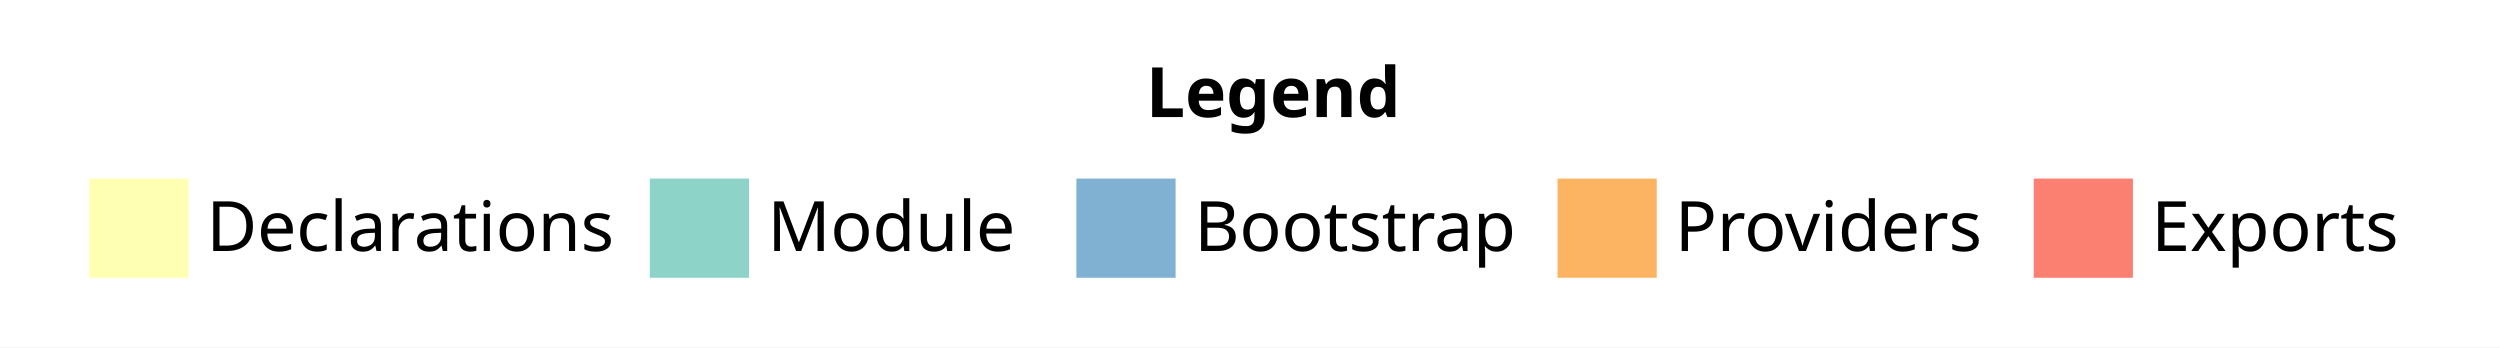
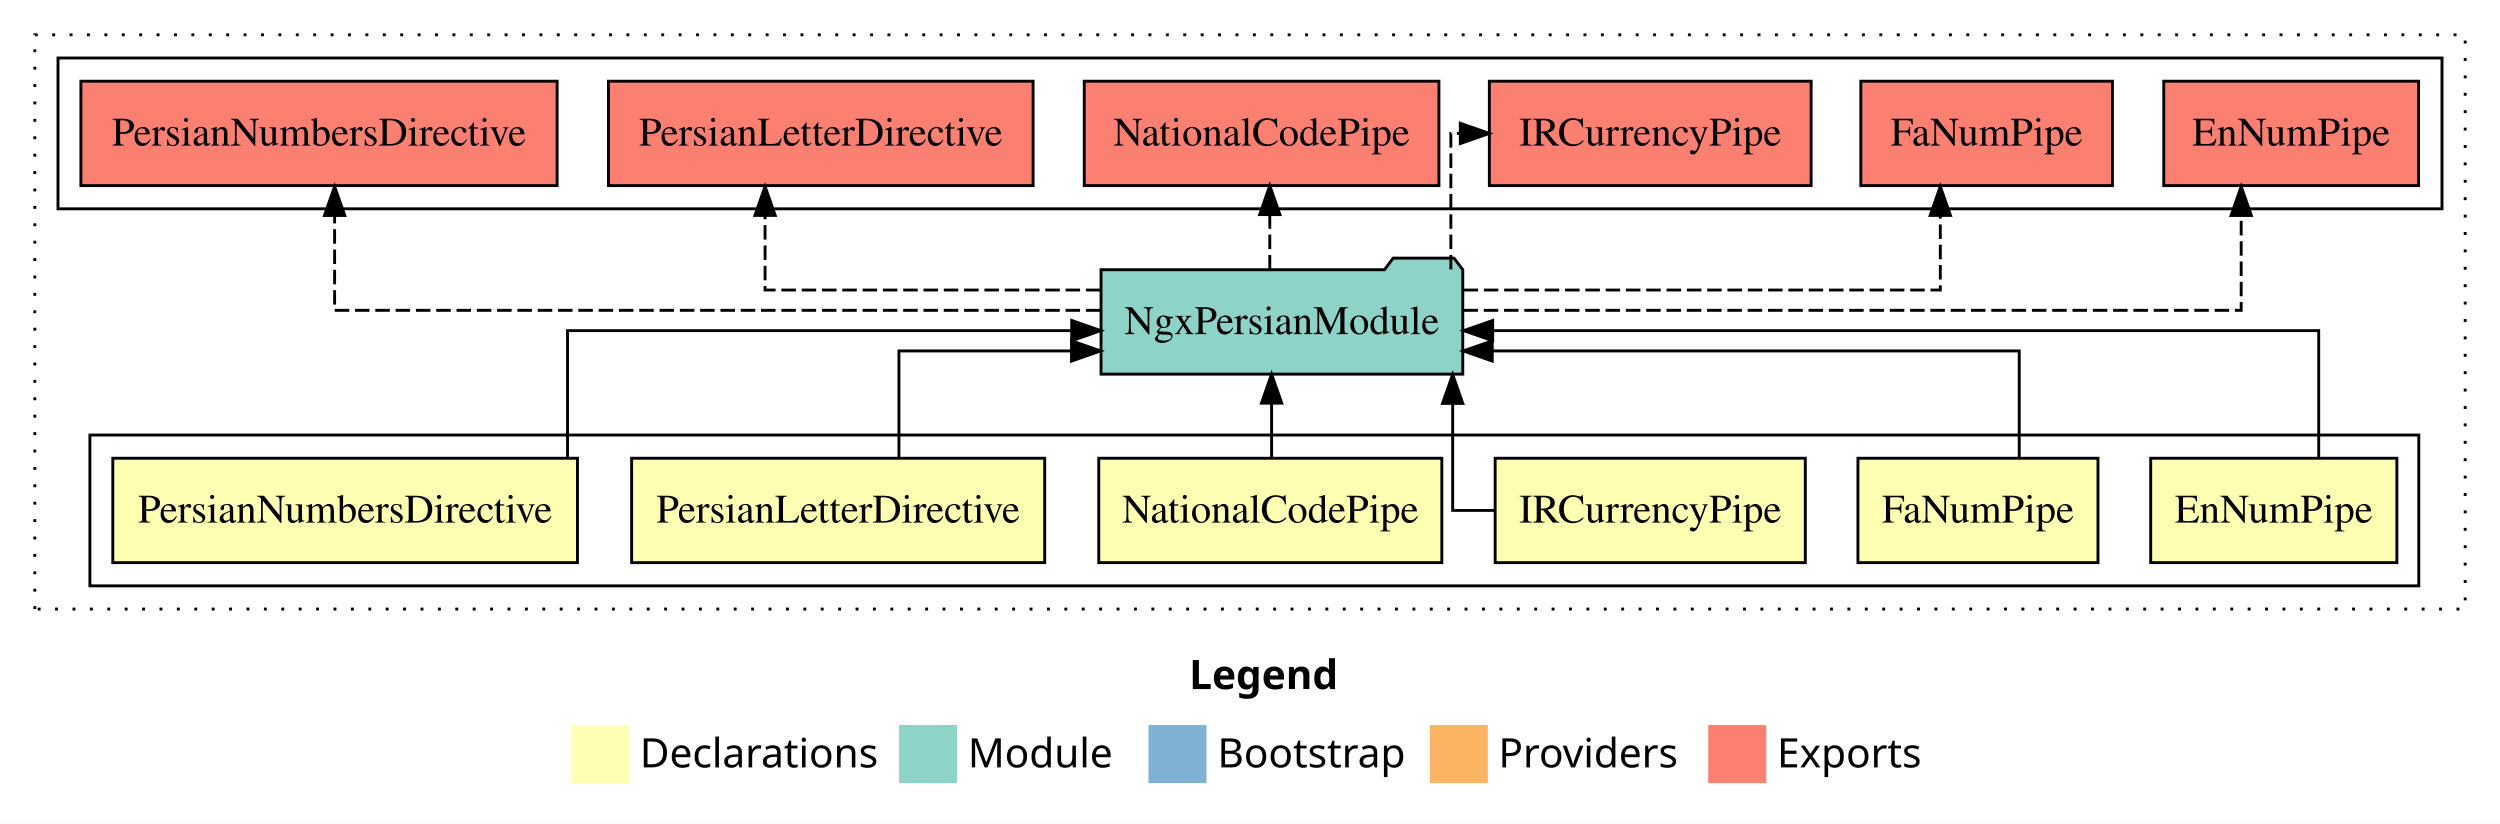
- <svg xmlns="http://www.w3.org/2000/svg" width="504pt" height="70pt" viewBox="0.00 0.00 504.00 70.00">
-   <g id="graph0" class="graph" transform="scale(1 1) rotate(0) translate(4 66)">
-     <polygon fill="#ffffff" stroke="transparent" points="-4,4 -4,-66 500,-66 500,4 -4,4" />
-     <text text-anchor="start" x="227.009" y="-42.4" font-family="sans-serif" font-weight="bold" font-size="14.00" fill="#000000">Legend</text>
-     <polygon fill="#ffffb3" stroke="transparent" points="14,-10 14,-30 34,-30 34,-10 14,-10" />
-     <text text-anchor="start" x="37.629" y="-15.4" font-family="sans-serif" font-size="14.00" fill="#000000">  Declarations</text>
-     <polygon fill="#8dd3c7" stroke="transparent" points="127,-10 127,-30 147,-30 147,-10 127,-10" />
-     <text text-anchor="start" x="150.725" y="-15.4" font-family="sans-serif" font-size="14.00" fill="#000000">  Module</text>
-     <polygon fill="#80b1d3" stroke="transparent" points="213,-10 213,-30 233,-30 233,-10 213,-10" />
-     <text text-anchor="start" x="236.781" y="-15.4" font-family="sans-serif" font-size="14.00" fill="#000000">  Bootstrap</text>
-     <polygon fill="#fdb462" stroke="transparent" points="310,-10 310,-30 330,-30 330,-10 310,-10" />
-     <text text-anchor="start" x="333.673" y="-15.4" font-family="sans-serif" font-size="14.00" fill="#000000">  Providers</text>
-     <polygon fill="#fb8072" stroke="transparent" points="406,-10 406,-30 426,-30 426,-10 406,-10" />
-     <text text-anchor="start" x="429.726" y="-15.4" font-family="sans-serif" font-size="14.00" fill="#000000">  Exports</text>
+ <svg xmlns="http://www.w3.org/2000/svg" width="862pt" height="284pt" viewBox="0.00 0.00 862.00 284.00">
+   <g id="graph0" class="graph" transform="scale(1 1) rotate(0) translate(4 280)">
+     <polygon fill="#ffffff" stroke="transparent" points="-4,4 -4,-280 858,-280 858,4 -4,4" />
+     <text text-anchor="start" x="406.009" y="-42.4" font-family="sans-serif" font-weight="bold" font-size="14.00" fill="#000000">Legend</text>
+     <polygon fill="#ffffb3" stroke="transparent" points="193,-10 193,-30 213,-30 213,-10 193,-10" />
+     <text text-anchor="start" x="216.629" y="-15.4" font-family="sans-serif" font-size="14.00" fill="#000000">  Declarations</text>
+     <polygon fill="#8dd3c7" stroke="transparent" points="306,-10 306,-30 326,-30 326,-10 306,-10" />
+     <text text-anchor="start" x="329.725" y="-15.4" font-family="sans-serif" font-size="14.00" fill="#000000">  Module</text>
+     <polygon fill="#80b1d3" stroke="transparent" points="392,-10 392,-30 412,-30 412,-10 392,-10" />
+     <text text-anchor="start" x="415.781" y="-15.4" font-family="sans-serif" font-size="14.00" fill="#000000">  Bootstrap</text>
+     <polygon fill="#fdb462" stroke="transparent" points="489,-10 489,-30 509,-30 509,-10 489,-10" />
+     <text text-anchor="start" x="512.673" y="-15.4" font-family="sans-serif" font-size="14.00" fill="#000000">  Providers</text>
+     <polygon fill="#fb8072" stroke="transparent" points="585,-10 585,-30 605,-30 605,-10 585,-10" />
+     <text text-anchor="start" x="608.726" y="-15.4" font-family="sans-serif" font-size="14.00" fill="#000000">  Exports</text>
+     <g id="clust1" class="cluster">
+       <polygon fill="none" stroke="#000000" stroke-dasharray="1,5" points="8,-70 8,-268 846,-268 846,-70 8,-70" />
+     </g>
+     <g id="clust2" class="cluster">
+       <polygon fill="none" stroke="#000000" points="27,-78 27,-130 830,-130 830,-78 27,-78" />
+     </g>
+     <g id="clust10" class="cluster">
+       <polygon fill="none" stroke="#000000" points="16,-208 16,-260 838,-260 838,-208 16,-208" />
+     </g>
+     <g id="node1" class="node">
+       <polygon fill="#ffffb3" stroke="#000000" points="822.439,-122 737.561,-122 737.561,-86 822.439,-86 822.439,-122" />
+       <text text-anchor="middle" x="780" y="-99.8" font-family="Times,serif" font-size="14.00" fill="#000000">EnNumPipe</text>
+     </g>
+     <g id="node7" class="node">
+       <polygon fill="#8dd3c7" stroke="#000000" points="500.364,-187 497.364,-191 476.364,-191 473.364,-187 375.636,-187 375.636,-151 500.364,-151 500.364,-187" />
+       <text text-anchor="middle" x="438" y="-164.8" font-family="Times,serif" font-size="14.00" fill="#000000">NgxPersianModule</text>
+     </g>
+     <g id="edge1" class="edge">
+       <path fill="none" stroke="#000000" d="M795.49,-122.267C795.49,-140.555 795.49,-166 795.49,-166 795.49,-166 510.679,-166 510.679,-166" />
+       <polygon fill="#000000" stroke="#000000" points="510.679,-162.5 500.679,-166 510.679,-169.5 510.679,-162.5" />
+     </g>
+     <g id="node2" class="node">
+       <polygon fill="#ffffb3" stroke="#000000" points="719.382,-122 636.618,-122 636.618,-86 719.382,-86 719.382,-122" />
+       <text text-anchor="middle" x="678" y="-99.8" font-family="Times,serif" font-size="14.00" fill="#000000">FaNumPipe</text>
+     </g>
+     <g id="edge2" class="edge">
+       <path fill="none" stroke="#000000" d="M692.23,-122.009C692.23,-138.049 692.23,-159 692.23,-159 692.23,-159 510.517,-159 510.517,-159" />
+       <polygon fill="#000000" stroke="#000000" points="510.517,-155.5 500.517,-159 510.517,-162.5 510.517,-155.5" />
+     </g>
+     <g id="node3" class="node">
+       <polygon fill="#ffffb3" stroke="#000000" points="618.472,-122 511.528,-122 511.528,-86 618.472,-86 618.472,-122" />
+       <text text-anchor="middle" x="565" y="-99.8" font-family="Times,serif" font-size="14.00" fill="#000000">IRCurrencyPipe</text>
+     </g>
+     <g id="edge3" class="edge">
+       <path fill="none" stroke="#000000" d="M511.325,-104C502.882,-104 496.878,-104 496.878,-104 496.878,-104 496.878,-140.894 496.878,-140.894" />
+       <polygon fill="#000000" stroke="#000000" points="493.378,-140.894 496.878,-150.894 500.378,-140.894 493.378,-140.894" />
+     </g>
+     <g id="node4" class="node">
+       <polygon fill="#ffffb3" stroke="#000000" points="493.147,-122 374.853,-122 374.853,-86 493.147,-86 493.147,-122" />
+       <text text-anchor="middle" x="434" y="-99.8" font-family="Times,serif" font-size="14.00" fill="#000000">NationalCodePipe</text>
+     </g>
+     <g id="edge4" class="edge">
+       <path fill="none" stroke="#000000" d="M434.446,-122.106C434.446,-122.106 434.446,-140.991 434.446,-140.991" />
+       <polygon fill="#000000" stroke="#000000" points="430.946,-140.991 434.446,-150.991 437.946,-140.991 430.946,-140.991" />
+     </g>
+     <g id="node5" class="node">
+       <polygon fill="#ffffb3" stroke="#000000" points="356.214,-122 213.786,-122 213.786,-86 356.214,-86 356.214,-122" />
+       <text text-anchor="middle" x="285" y="-99.8" font-family="Times,serif" font-size="14.00" fill="#000000">PersianLetterDirective</text>
+     </g>
+     <g id="edge5" class="edge">
+       <path fill="none" stroke="#000000" d="M305.952,-122.009C305.952,-138.049 305.952,-159 305.952,-159 305.952,-159 365.457,-159 365.457,-159" />
+       <polygon fill="#000000" stroke="#000000" points="365.457,-162.5 375.457,-159 365.456,-155.5 365.457,-162.5" />
+     </g>
+     <g id="node6" class="node">
+       <polygon fill="#ffffb3" stroke="#000000" points="195.108,-122 34.892,-122 34.892,-86 195.108,-86 195.108,-122" />
+       <text text-anchor="middle" x="115" y="-99.8" font-family="Times,serif" font-size="14.00" fill="#000000">PersianNumbersDirective</text>
+     </g>
+     <g id="edge6" class="edge">
+       <path fill="none" stroke="#000000" d="M191.679,-122.267C191.679,-140.555 191.679,-166 191.679,-166 191.679,-166 365.524,-166 365.524,-166" />
+       <polygon fill="#000000" stroke="#000000" points="365.524,-169.5 375.524,-166 365.524,-162.5 365.524,-169.5" />
+     </g>
+     <g id="node8" class="node">
+       <polygon fill="#fb8072" stroke="#000000" points="829.938,-252 742.062,-252 742.062,-216 829.938,-216 829.938,-252" />
+       <text text-anchor="middle" x="786" y="-229.8" font-family="Times,serif" font-size="14.00" fill="#000000">EnNumPipe </text>
+     </g>
+     <g id="edge7" class="edge">
+       <path fill="none" stroke="#000000" stroke-dasharray="5,2" d="M500.602,-173C596.493,-173 768.76,-173 768.76,-173 768.76,-173 768.76,-205.698 768.76,-205.698" />
+       <polygon fill="#000000" stroke="#000000" points="765.26,-205.698 768.76,-215.698 772.26,-205.698 765.26,-205.698" />
+     </g>
+     <g id="node9" class="node">
+       <polygon fill="#fb8072" stroke="#000000" points="724.383,-252 637.617,-252 637.617,-216 724.383,-216 724.383,-252" />
+       <text text-anchor="middle" x="681" y="-229.8" font-family="Times,serif" font-size="14.00" fill="#000000">FaNumPipe </text>
+     </g>
+     <g id="edge8" class="edge">
+       <path fill="none" stroke="#000000" stroke-dasharray="5,2" d="M500.635,-180C567.832,-180 665.02,-180 665.02,-180 665.02,-180 665.02,-205.718 665.02,-205.718" />
+       <polygon fill="#000000" stroke="#000000" points="661.52,-205.718 665.02,-215.718 668.52,-205.718 661.52,-205.718" />
+     </g>
+     <g id="node10" class="node">
+       <polygon fill="#fb8072" stroke="#000000" points="620.473,-252 509.527,-252 509.527,-216 620.473,-216 620.473,-252" />
+       <text text-anchor="middle" x="565" y="-229.8" font-family="Times,serif" font-size="14.00" fill="#000000">IRCurrencyPipe </text>
+     </g>
+     <g id="edge9" class="edge">
+       <path fill="none" stroke="#000000" stroke-dasharray="5,2" d="M496.253,-187.106C496.253,-206.339 496.253,-234 496.253,-234 496.253,-234 499.508,-234 499.508,-234" />
+       <polygon fill="#000000" stroke="#000000" points="499.508,-237.5 509.508,-234 499.508,-230.5 499.508,-237.5" />
+     </g>
+     <g id="node11" class="node">
+       <polygon fill="#fb8072" stroke="#000000" points="492.147,-252 369.853,-252 369.853,-216 492.147,-216 492.147,-252" />
+       <text text-anchor="middle" x="431" y="-229.8" font-family="Times,serif" font-size="14.00" fill="#000000">NationalCodePipe </text>
+     </g>
+     <g id="edge10" class="edge">
+       <path fill="none" stroke="#000000" stroke-dasharray="5,2" d="M433.821,-187.106C433.821,-187.106 433.821,-205.991 433.821,-205.991" />
+       <polygon fill="#000000" stroke="#000000" points="430.321,-205.991 433.821,-215.991 437.321,-205.991 430.321,-205.991" />
+     </g>
+     <g id="node12" class="node">
+       <polygon fill="#fb8072" stroke="#000000" points="352.214,-252 205.786,-252 205.786,-216 352.214,-216 352.214,-252" />
+       <text text-anchor="middle" x="279" y="-229.8" font-family="Times,serif" font-size="14.00" fill="#000000">PersianLetterDirective </text>
+     </g>
+     <g id="edge11" class="edge">
+       <path fill="none" stroke="#000000" stroke-dasharray="5,2" d="M375.423,-180C324.076,-180 259.798,-180 259.798,-180 259.798,-180 259.798,-205.718 259.798,-205.718" />
+       <polygon fill="#000000" stroke="#000000" points="256.298,-205.718 259.798,-215.718 263.298,-205.718 256.298,-205.718" />
+     </g>
+     <g id="node13" class="node">
+       <polygon fill="#fb8072" stroke="#000000" points="188.107,-252 23.893,-252 23.893,-216 188.107,-216 188.107,-252" />
+       <text text-anchor="middle" x="106" y="-229.8" font-family="Times,serif" font-size="14.00" fill="#000000">PersianNumbersDirective </text>
+     </g>
+     <g id="edge12" class="edge">
+       <path fill="none" stroke="#000000" stroke-dasharray="5,2" d="M375.41,-173C280.569,-173 111.375,-173 111.375,-173 111.375,-173 111.375,-205.698 111.375,-205.698" />
+       <polygon fill="#000000" stroke="#000000" points="107.875,-205.698 111.375,-215.698 114.875,-205.698 107.875,-205.698" />
+     </g>
  </g>
</svg>
